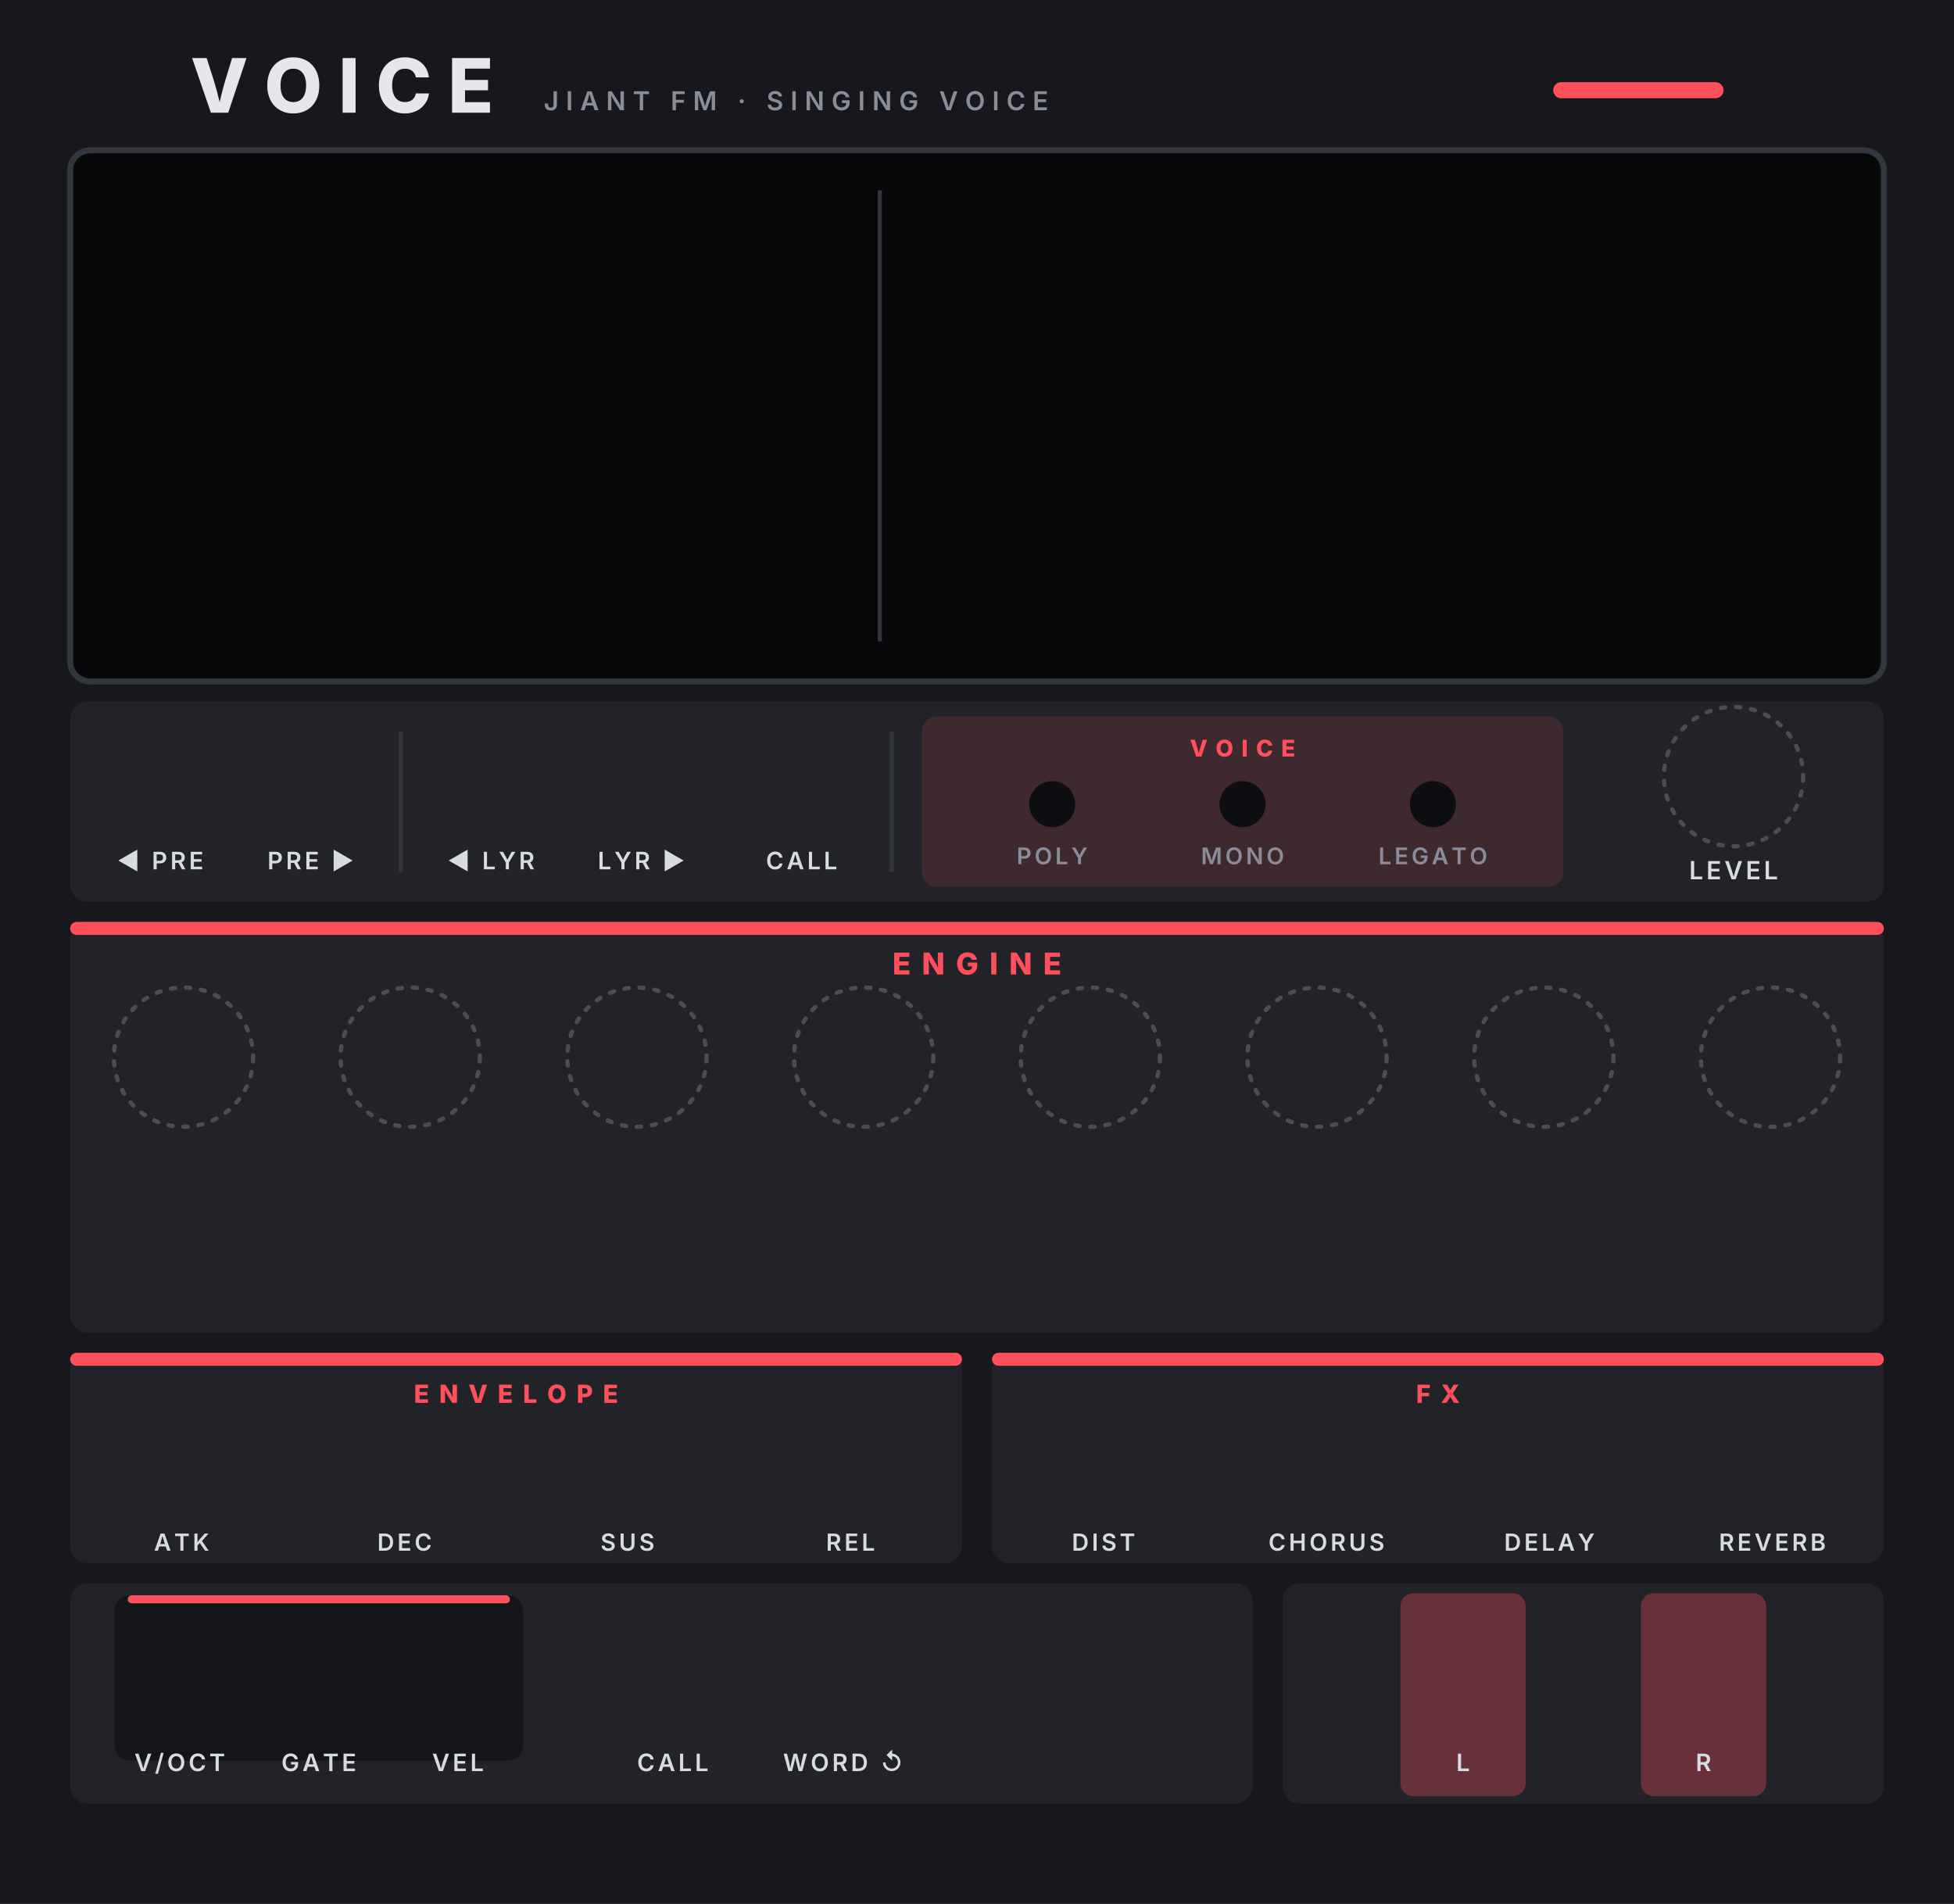
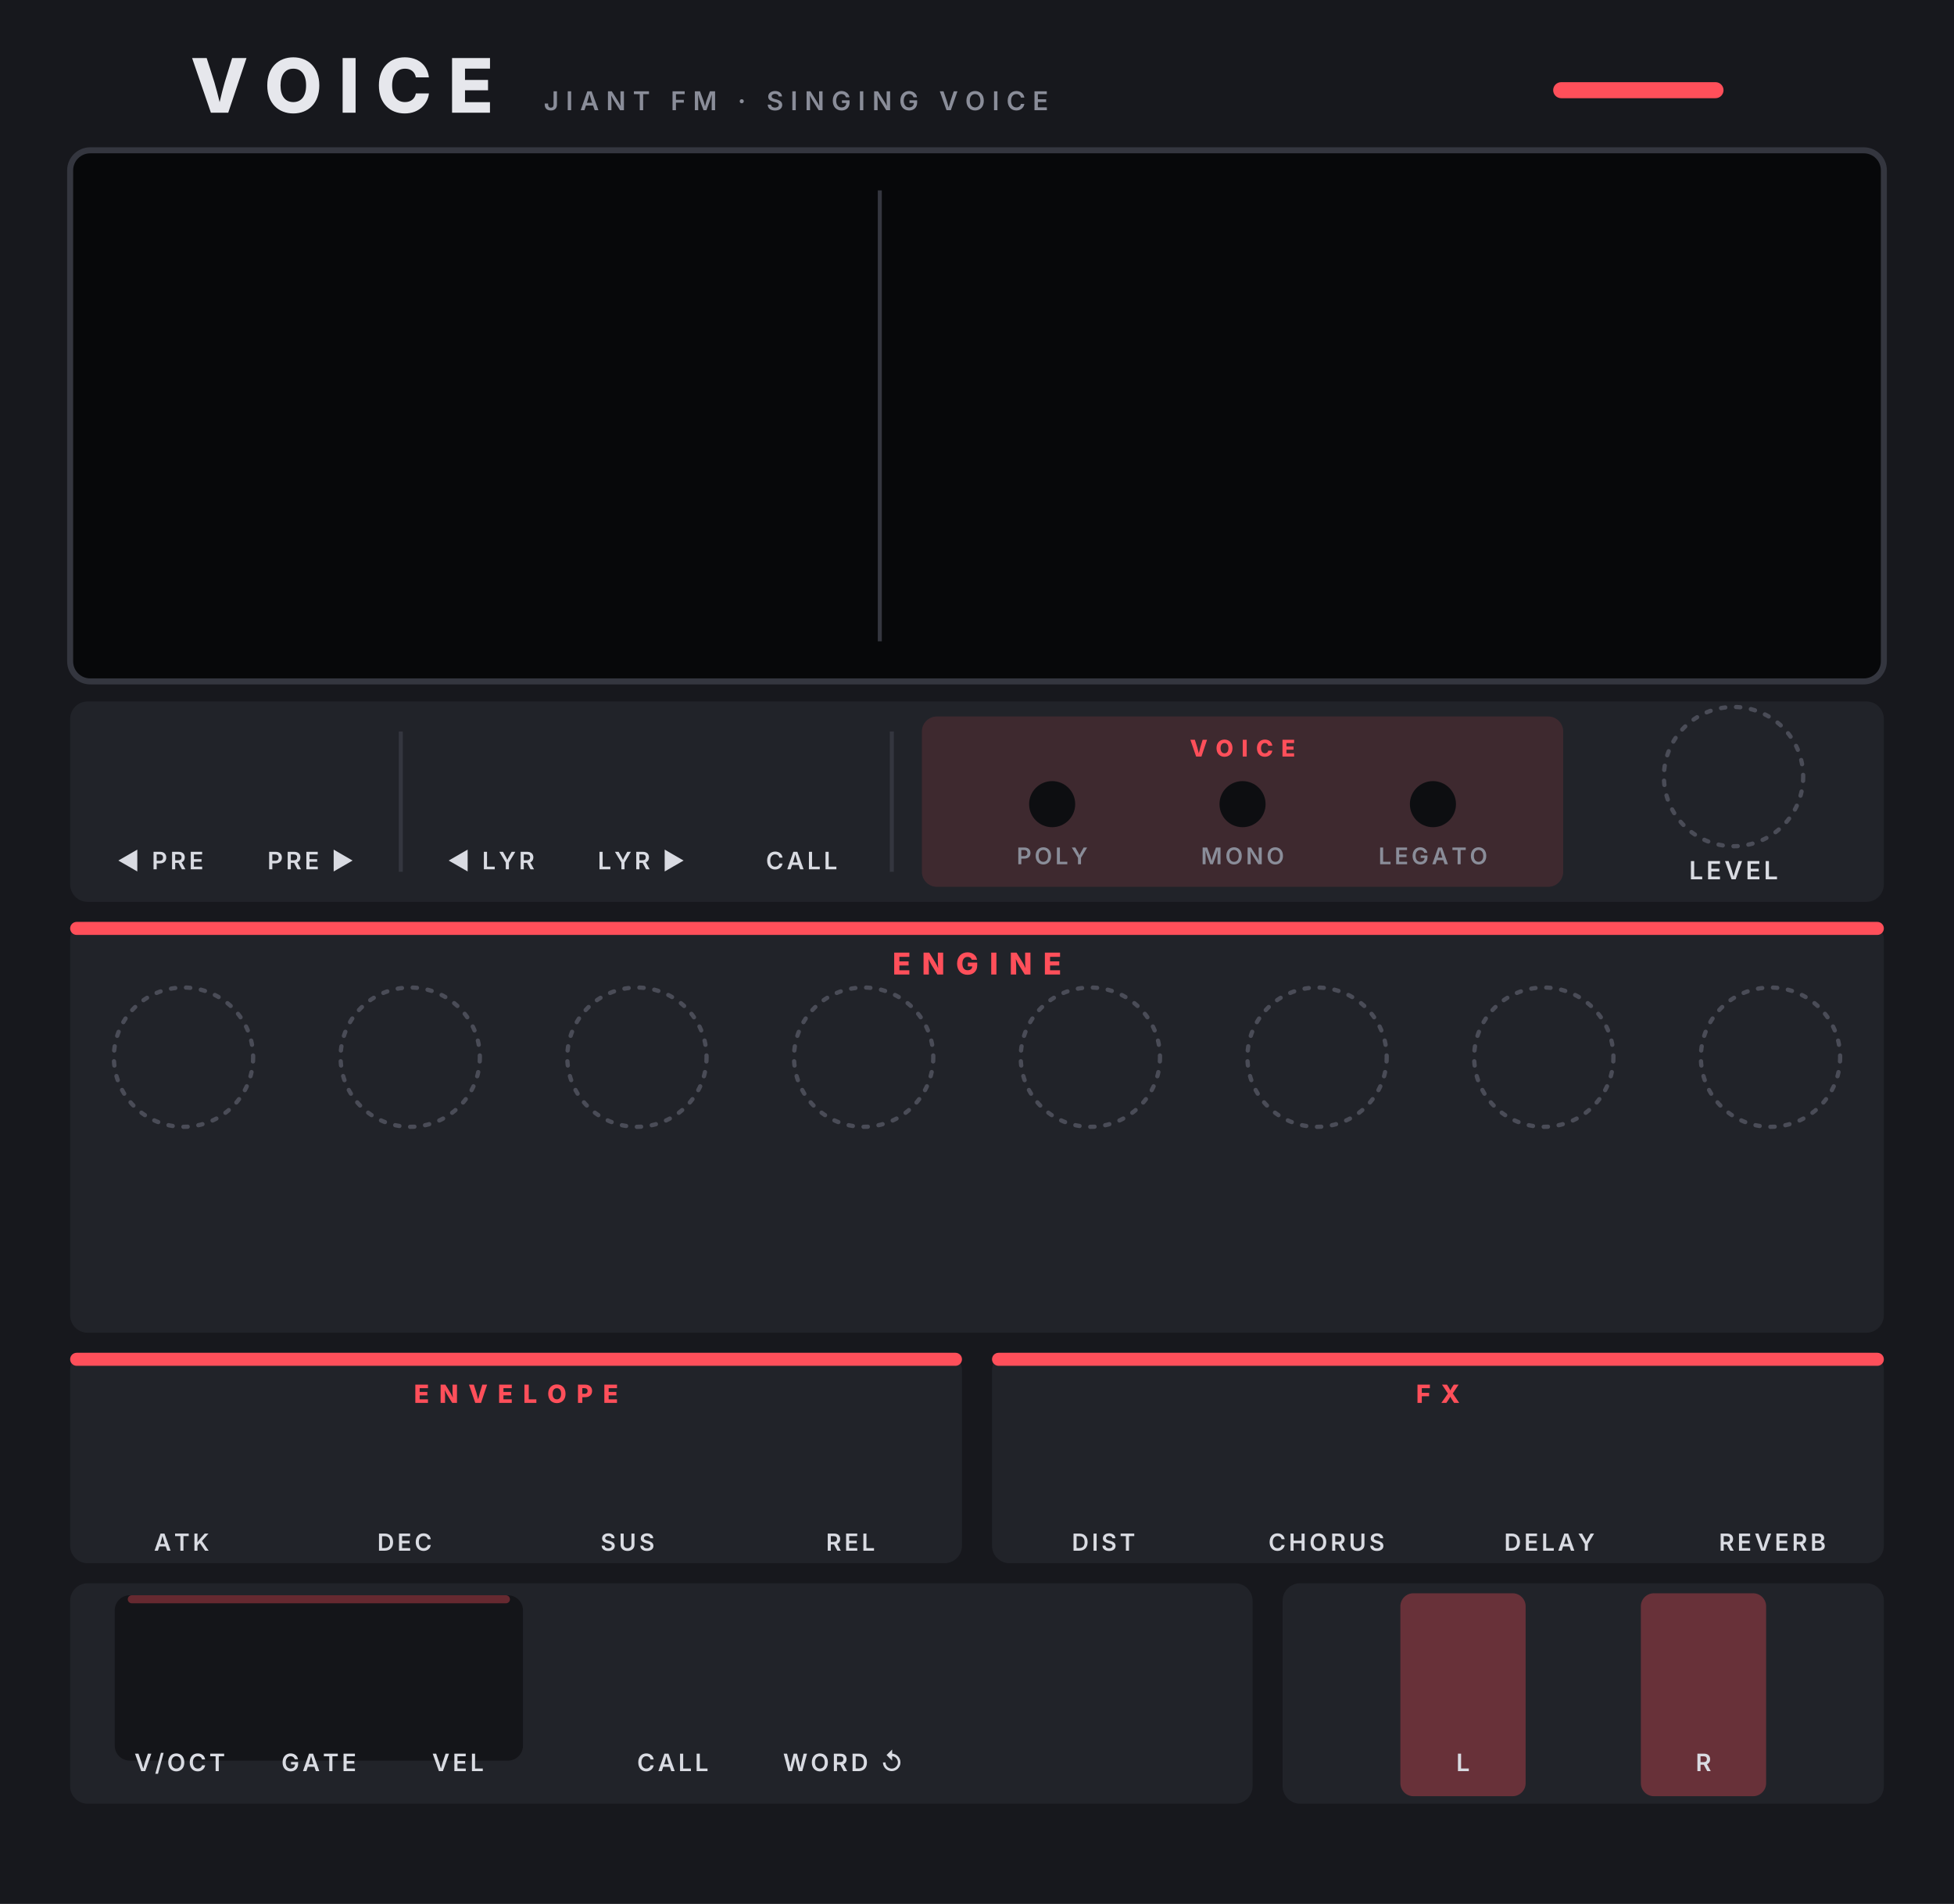
<svg xmlns="http://www.w3.org/2000/svg" width="132.080mm" height="128.693mm" viewBox="0 0 390 380">
  <rect width="390" height="380" fill="#17181d" />
  <path fill="#e6e7ec" d="M42.094 22.5H45.551L49.199 11.587H46.328L44.87 16.355C44.504 17.6 44.174 18.926 43.837 20.383C43.486 18.933 43.142 17.593 42.768 16.355L41.252 11.587H38.344Z M58.544 22.646C61.466 22.646 63.729 20.647 63.729 17.051C63.729 13.447 61.466 11.44 58.544 11.44C55.607 11.44 53.344 13.447 53.344 17.051C53.344 20.632 55.607 22.646 58.544 22.646ZM58.544 20.376C56.954 20.376 55.988 19.204 55.988 17.051C55.988 14.89 56.954 13.711 58.544 13.711C60.126 13.711 61.093 14.883 61.093 17.051C61.093 19.204 60.126 20.376 58.544 20.376Z M70.972 11.587H68.387V22.5H70.972Z M80.786 22.646C83.752 22.646 85.415 20.596 85.613 18.647H82.998C82.815 19.709 82.009 20.376 80.837 20.376C79.27 20.376 78.267 19.241 78.267 17.051C78.267 14.934 79.248 13.711 80.852 13.711C82.024 13.711 82.822 14.377 82.991 15.439H85.605C85.305 12.898 83.379 11.44 80.786 11.44C77.878 11.44 75.622 13.447 75.622 17.051C75.622 20.632 77.834 22.646 80.786 22.646Z M90.226 22.5H97.792V20.391H92.812V18.018H97.404V15.952H92.812V13.696H97.8V11.587H90.226Z" />
  <path fill="#8a8d99" d="M109.946 22.051C110.688 22.051 111.16 21.632 111.16 20.88V18.217H110.487V20.888C110.487 21.287 110.274 21.492 109.946 21.492C109.614 21.492 109.401 21.287 109.401 20.888V20.667H108.723V20.883C108.723 21.632 109.197 22.051 109.946 22.051Z M113.997 18.217H113.319V22.0H113.997Z M115.905 22.0H116.646L116.956 21.063H118.371L118.693 22.0H119.437L118.086 18.217H117.225ZM117.137 20.517 117.296 20.035C117.401 19.697 117.515 19.273 117.649 18.745C117.789 19.268 117.908 19.687 118.02 20.035L118.185 20.517Z M121.342 22.0H122.033V20.121C122.033 19.91 122.01 19.512 121.985 19.045C122.238 19.537 122.381 19.806 122.579 20.124L123.759 22.0H124.529V18.217H123.841V20.202C123.841 20.433 123.856 20.817 123.881 21.182C123.716 20.804 123.551 20.517 123.417 20.301L122.109 18.217H121.342Z M126.52 18.788H127.688V22.0H128.366V18.788H129.532V18.217H126.52Z M134.233 22.0H134.911V20.487H136.486V19.923H134.911V18.788H136.656V18.217H134.233Z M138.69 22.0H139.356V20.091C139.356 19.804 139.34 19.281 139.33 18.852C139.47 19.339 139.622 19.844 139.711 20.091L140.42 22.0H140.996L141.694 20.091C141.783 19.837 141.943 19.316 142.072 18.831C142.065 19.281 142.05 19.809 142.05 20.091V22.0H142.725V18.217H141.702L140.991 20.169C140.917 20.395 140.8 20.863 140.712 21.236C140.625 20.857 140.506 20.393 140.43 20.169L139.711 18.217H138.69Z M148.044 20.611C148.272 20.611 148.453 20.433 148.453 20.205C148.453 19.976 148.272 19.801 148.044 19.801C147.815 19.801 147.638 19.976 147.638 20.205C147.638 20.433 147.815 20.611 148.044 20.611Z M154.693 22.058C155.597 22.058 156.125 21.604 156.125 20.939C156.125 20.279 155.574 19.987 155.013 19.852L154.66 19.761C154.353 19.684 154.015 19.557 154.015 19.24C154.015 18.953 154.274 18.742 154.701 18.742C155.109 18.742 155.384 18.93 155.417 19.253H156.074C156.056 18.621 155.518 18.166 154.711 18.166C153.919 18.166 153.329 18.613 153.329 19.281C153.329 19.814 153.703 20.134 154.335 20.296L154.764 20.408C155.173 20.515 155.447 20.639 155.447 20.934C155.447 21.259 155.135 21.479 154.688 21.479C154.261 21.479 153.924 21.287 153.893 20.888H153.225C153.256 21.634 153.812 22.058 154.693 22.058Z M158.825 18.217H158.147V22.0H158.825Z M160.987 22.0H161.677V20.121C161.677 19.91 161.654 19.512 161.629 19.045C161.883 19.537 162.025 19.806 162.223 20.124L163.404 22.0H164.173V18.217H163.485V20.202C163.485 20.433 163.5 20.817 163.526 21.182C163.361 20.804 163.196 20.517 163.061 20.301L161.754 18.217H160.987Z M167.968 22.051C168.902 22.051 169.572 21.449 169.572 20.477V20.022H168.041V20.555H168.915C168.902 21.099 168.539 21.444 167.97 21.444C167.333 21.444 166.896 20.964 166.896 20.108C166.896 19.25 167.343 18.773 167.955 18.773C168.414 18.773 168.724 19.022 168.846 19.425H169.539C169.422 18.681 168.78 18.166 167.947 18.166C166.957 18.166 166.216 18.895 166.216 20.113C166.216 21.309 166.924 22.051 167.968 22.051Z M172.308 18.217H171.63V22.0H172.308Z M174.47 22.0H175.16V20.121C175.16 19.91 175.137 19.512 175.112 19.045C175.366 19.537 175.508 19.806 175.706 20.124L176.887 22.0H177.656V18.217H176.968V20.202C176.968 20.433 176.983 20.817 177.009 21.182C176.844 20.804 176.679 20.517 176.544 20.301L175.236 18.217H174.47Z M181.45 22.051C182.385 22.051 183.055 21.449 183.055 20.477V20.022H181.524V20.555H182.397C182.385 21.099 182.022 21.444 181.453 21.444C180.816 21.444 180.379 20.964 180.379 20.108C180.379 19.25 180.826 18.773 181.438 18.773C181.897 18.773 182.207 19.022 182.329 19.425H183.022C182.905 18.681 182.263 18.166 181.43 18.166C180.44 18.166 179.698 18.895 179.698 20.113C179.698 21.309 180.407 22.051 181.45 22.051Z M188.917 22.0H189.775L191.101 18.217H190.359L189.709 20.182C189.603 20.52 189.488 20.934 189.351 21.459C189.212 20.939 189.09 20.517 188.983 20.182L188.313 18.217H187.569Z M194.626 22.051C195.616 22.051 196.36 21.332 196.36 20.111C196.36 18.887 195.616 18.166 194.626 18.166C193.633 18.166 192.887 18.887 192.887 20.111C192.887 21.33 193.633 22.051 194.626 22.051ZM194.626 21.444C194.006 21.444 193.567 20.972 193.567 20.111C193.567 19.245 194.006 18.773 194.626 18.773C195.24 18.773 195.677 19.243 195.677 20.111C195.677 20.974 195.24 21.444 194.626 21.444Z M199.08 18.217H198.403V22.0H199.08Z M202.854 22.051C203.748 22.051 204.347 21.464 204.452 20.741H203.766C203.68 21.188 203.314 21.444 202.862 21.444C202.248 21.444 201.803 20.979 201.803 20.111C201.803 19.253 202.245 18.773 202.865 18.773C203.317 18.773 203.682 19.029 203.766 19.476H204.449C204.33 18.648 203.685 18.166 202.854 18.166C201.867 18.166 201.123 18.887 201.123 20.111C201.123 21.33 201.859 22.051 202.854 22.051Z M206.474 22.0H208.942V21.429H207.152V20.372H208.799V19.809H207.152V18.788H208.931V18.217H206.474Z" />
  <rect x="310" y="16.4" width="34" height="3.2" rx="1.6" fill="#ff4f5a" />
  <rect x="14" y="30" width="362" height="106" rx="4" fill="#07080a" stroke="#34363f" stroke-width="1.2" />
  <line x1="175.6" y1="38" x2="175.6" y2="128" stroke="#34363f" stroke-width="0.8" />
  <rect x="14" y="140" width="362" height="40" rx="3.5" fill="#212329" />
  <path fill="#d9dbe2" d="M27.405 173.936V169.572L23.622 171.756Z M30.646 173.5H31.272V172.319H31.943C32.749 172.319 33.182 171.834 33.182 171.163C33.182 170.498 32.756 170.008 31.952 170.008H30.646ZM31.272 171.803V170.533H31.856C32.334 170.533 32.543 170.791 32.543 171.163C32.543 171.536 32.334 171.803 31.861 171.803Z M34.343 173.5H34.968V172.218H35.62L36.307 173.5H37.007L36.25 172.113C36.663 171.948 36.879 171.599 36.879 171.126C36.879 170.46 36.452 170.008 35.648 170.008H34.343ZM34.968 171.7V170.533H35.552C36.028 170.533 36.239 170.753 36.239 171.126C36.239 171.496 36.028 171.7 35.557 171.7Z M38.074 173.5H40.352V172.973H38.7V171.998H40.221V171.477H38.7V170.535H40.343V170.008H38.074Z" />
  <path fill="#d9dbe2" d="M53.723 173.5H54.349V172.319H55.019C55.825 172.319 56.259 171.834 56.259 171.163C56.259 170.498 55.832 170.008 55.029 170.008H53.723ZM54.349 171.803V170.533H54.932C55.411 170.533 55.619 170.791 55.619 171.163C55.619 171.536 55.411 171.803 54.937 171.803Z M57.419 173.5H58.045V172.218H58.696L59.383 173.5H60.084L59.327 172.113C59.739 171.948 59.955 171.599 59.955 171.126C59.955 170.46 59.529 170.008 58.725 170.008H57.419ZM58.045 171.7V170.533H58.629C59.104 170.533 59.315 170.753 59.315 171.126C59.315 171.496 59.104 171.7 58.633 171.7Z M61.15 173.5H63.429V172.973H61.776V171.998H63.297V171.477H61.776V170.535H63.419V170.008H61.15Z M66.597 173.936 70.375 171.756 66.597 169.572Z" />
  <line x1="80" y1="146" x2="80" y2="174" stroke="#34363f" stroke-width="0.8" />
  <path fill="#d9dbe2" d="M93.337 173.936V169.572L89.554 171.756Z M96.579 173.5H98.746V172.973H97.204V170.008H96.579Z M100.947 173.5H101.573V172.148L102.848 170.008H102.121L101.51 171.109C101.418 171.276 101.341 171.426 101.264 171.625C101.186 171.43 101.109 171.28 101.013 171.109L100.389 170.008H99.658L100.947 172.148Z M103.917 173.5H104.543V172.218H105.194L105.881 173.5H106.582L105.825 172.113C106.237 171.948 106.453 171.599 106.453 171.126C106.453 170.46 106.026 170.008 105.222 170.008H103.917ZM104.543 171.7V170.533H105.126C105.602 170.533 105.813 170.753 105.813 171.126C105.813 171.496 105.602 171.7 105.131 171.7Z" />
  <path fill="#d9dbe2" d="M119.655 173.5H121.823V172.973H120.281V170.008H119.655Z M124.024 173.5H124.65V172.148L125.925 170.008H125.198L124.586 171.109C124.495 171.276 124.418 171.426 124.34 171.625C124.263 171.43 124.186 171.28 124.089 171.109L123.466 170.008H122.735L124.024 172.148Z M126.993 173.5H127.619V172.218H128.271L128.957 173.5H129.658L128.901 172.113C129.314 171.948 129.529 171.599 129.529 171.126C129.529 170.46 129.103 170.008 128.299 170.008H126.993ZM127.619 171.7V170.533H128.203C128.679 170.533 128.889 170.753 128.889 171.126C128.889 171.496 128.679 171.7 128.207 171.7Z M132.665 173.936 136.443 171.756 132.665 169.572Z" />
  <path fill="#d9dbe2" d="M154.711 173.547C155.536 173.547 156.089 173.005 156.186 172.338H155.553C155.473 172.75 155.136 172.987 154.718 172.987C154.151 172.987 153.741 172.558 153.741 171.756C153.741 170.964 154.149 170.521 154.721 170.521C155.138 170.521 155.475 170.758 155.553 171.17H156.183C156.073 170.406 155.478 169.961 154.711 169.961C153.8 169.961 153.113 170.627 153.113 171.756C153.113 172.881 153.793 173.547 154.711 173.547Z M157.125 173.5H157.81L158.096 172.635H159.401L159.699 173.5H160.386L159.139 170.008H158.344ZM158.262 172.131 158.41 171.686C158.506 171.374 158.611 170.983 158.736 170.495C158.864 170.978 158.975 171.365 159.078 171.686L159.23 172.131Z M161.452 173.5H163.62V172.973H162.078V170.008H161.452Z M164.766 173.5H166.934V172.973H165.392V170.008H164.766Z" />
  <line x1="178" y1="146" x2="178" y2="174" stroke="#34363f" stroke-width="0.8" />
  <rect x="184" y="143" width="128" height="34" rx="3" fill="#3e292f" />
  <path fill="#ff4f5a" d="M238.738 151.0H239.798L240.917 147.653H240.036L239.589 149.116C239.477 149.497 239.376 149.904 239.272 150.351C239.165 149.906 239.059 149.495 238.944 149.116L238.479 147.653H237.588Z M244.401 151.045C245.297 151.045 245.991 150.432 245.991 149.329C245.991 148.224 245.297 147.608 244.401 147.608C243.5 147.608 242.806 148.224 242.806 149.329C242.806 150.427 243.5 151.045 244.401 151.045ZM244.401 150.349C243.914 150.349 243.617 149.989 243.617 149.329C243.617 148.666 243.914 148.305 244.401 148.305C244.886 148.305 245.183 148.664 245.183 149.329C245.183 149.989 244.886 150.349 244.401 150.349Z M248.831 147.653H248.038V151.0H248.831Z M252.459 151.045C253.369 151.045 253.879 150.416 253.939 149.819H253.138C253.081 150.144 252.834 150.349 252.475 150.349C251.994 150.349 251.687 150 251.687 149.329C251.687 148.68 251.988 148.305 252.479 148.305C252.839 148.305 253.084 148.509 253.135 148.835H253.937C253.845 148.055 253.254 147.608 252.459 147.608C251.568 147.608 250.876 148.224 250.876 149.329C250.876 150.427 251.554 151.045 252.459 151.045Z M255.973 151.0H258.293V150.353H256.766V149.625H258.174V148.992H256.766V148.3H258.295V147.653H255.973Z" />
  <circle cx="210" cy="160.5" r="4.6" fill="#0d0e11" />
  <path fill="#8a8d99" d="M203.244 172.5H203.844V171.368H204.487C205.259 171.368 205.675 170.903 205.675 170.261C205.675 169.623 205.266 169.153 204.496 169.153H203.244ZM203.844 170.874V169.656H204.403C204.862 169.656 205.062 169.904 205.062 170.261C205.062 170.618 204.862 170.874 204.408 170.874Z M208.245 172.545C209.121 172.545 209.779 171.909 209.779 170.829C209.779 169.746 209.121 169.108 208.245 169.108C207.366 169.108 206.706 169.746 206.706 170.829C206.706 171.907 207.366 172.545 208.245 172.545ZM208.245 172.008C207.696 172.008 207.308 171.59 207.308 170.829C207.308 170.063 207.696 169.645 208.245 169.645C208.788 169.645 209.174 170.061 209.174 170.829C209.174 171.593 208.788 172.008 208.245 172.008Z M210.947 172.5H213.025V171.995H211.547V169.153H210.947Z M215.159 172.5H215.758V171.204L216.98 169.153H216.284L215.698 170.209C215.61 170.368 215.536 170.512 215.462 170.703C215.388 170.517 215.314 170.373 215.221 170.209L214.624 169.153H213.923L215.159 171.204Z" />
  <circle cx="248" cy="160.5" r="4.6" fill="#0d0e11" />
  <path fill="#8a8d99" d="M240.034 172.5H240.622V170.811C240.622 170.557 240.609 170.094 240.6 169.715C240.723 170.146 240.858 170.593 240.937 170.811L241.563 172.5H242.073L242.691 170.811C242.77 170.586 242.911 170.126 243.026 169.697C243.019 170.094 243.005 170.562 243.005 170.811V172.5H243.603V169.153H242.698L242.069 170.881C242.004 171.08 241.9 171.494 241.822 171.824C241.745 171.489 241.64 171.078 241.572 170.881L240.937 169.153H240.034Z M246.31 172.545C247.186 172.545 247.844 171.909 247.844 170.829C247.844 169.746 247.186 169.108 246.31 169.108C245.431 169.108 244.771 169.746 244.771 170.829C244.771 171.907 245.431 172.545 246.31 172.545ZM246.31 172.008C245.762 172.008 245.373 171.59 245.373 170.829C245.373 170.063 245.762 169.645 246.31 169.645C246.853 169.645 247.24 170.061 247.24 170.829C247.24 171.593 246.853 172.008 246.31 172.008Z M249.012 172.5H249.623V170.838C249.623 170.651 249.603 170.299 249.58 169.886C249.805 170.321 249.931 170.559 250.106 170.84L251.15 172.5H251.831V169.153H251.222V170.91C251.222 171.114 251.236 171.453 251.258 171.777C251.112 171.442 250.966 171.188 250.847 170.997L249.69 169.153H249.012Z M254.538 172.545C255.414 172.545 256.072 171.909 256.072 170.829C256.072 169.746 255.414 169.108 254.538 169.108C253.659 169.108 252.999 169.746 252.999 170.829C252.999 171.907 253.659 172.545 254.538 172.545ZM254.538 172.008C253.99 172.008 253.601 171.59 253.601 170.829C253.601 170.063 253.99 169.645 254.538 169.645C255.081 169.645 255.468 170.061 255.468 170.829C255.468 171.593 255.081 172.008 254.538 172.008Z" />
  <circle cx="286" cy="160.5" r="4.6" fill="#0d0e11" />
  <path fill="#8a8d99" d="M275.462 172.5H277.539V171.995H276.061V169.153H275.462Z M278.663 172.5H280.846V171.995H279.262V171.06H280.72V170.562H279.262V169.659H280.837V169.153H278.663Z M283.492 172.545C284.319 172.545 284.912 172.013 284.912 171.152V170.75H283.557V171.222H284.33C284.319 171.703 283.997 172.008 283.494 172.008C282.931 172.008 282.544 171.584 282.544 170.827C282.544 170.067 282.94 169.645 283.481 169.645C283.887 169.645 284.161 169.865 284.269 170.222H284.882C284.779 169.564 284.211 169.108 283.474 169.108C282.598 169.108 281.942 169.753 281.942 170.831C281.942 171.889 282.569 172.545 283.492 172.545Z M285.869 172.5H286.525L286.799 171.671H288.05L288.335 172.5H288.993L287.798 169.153H287.037ZM286.958 171.188 287.1 170.762C287.192 170.463 287.293 170.088 287.412 169.621C287.535 170.083 287.641 170.454 287.74 170.762L287.886 171.188Z M289.89 169.659H290.923V172.5H291.522V169.659H292.553V169.153H289.89Z M295.11 172.545C295.986 172.545 296.644 171.909 296.644 170.829C296.644 169.746 295.986 169.108 295.11 169.108C294.232 169.108 293.571 169.746 293.571 170.829C293.571 171.907 294.232 172.545 295.11 172.545ZM295.11 172.008C294.562 172.008 294.173 171.59 294.173 170.829C294.173 170.063 294.562 169.645 295.11 169.645C295.653 169.645 296.04 170.061 296.04 170.829C296.04 171.593 295.653 172.008 295.11 172.008Z" />
  <circle cx="346" cy="155" r="13.9" fill="none" stroke="#4a4c57" stroke-width="0.85" stroke-dasharray="0.85 2.15" stroke-linecap="round" />
  <path fill="#d9dbe2" d="M337.493 175.5H339.751V174.951H338.145V171.862H337.493Z M340.92 175.5H343.293V174.951H341.572V173.935H343.156V173.393H341.572V172.412H343.283V171.862H340.92Z M345.6 175.5H346.425L347.699 171.862H346.986L346.361 173.752C346.259 174.077 346.149 174.475 346.017 174.98C345.883 174.479 345.766 174.074 345.663 173.752L345.019 171.862H344.303Z M348.785 175.5H351.158V174.951H349.437V173.935H351.021V173.393H349.437V172.412H351.148V171.862H348.785Z M352.412 175.5H354.671V174.951H353.064V171.862H352.412Z" />
  <rect x="14" y="184" width="362" height="82" rx="3.5" fill="#212329" />
  <rect x="14" y="184" width="362" height="2.6" rx="1.3" fill="#ff4f5a" />
  <path fill="#ff4f5a" d="M178.473 194.5H181.499V193.656H179.507V192.707H181.344V191.881H179.507V190.979H181.502V190.135H178.473Z M184.332 194.5H185.392V192.692C185.392 192.417 185.363 191.942 185.328 191.424C185.571 191.945 185.732 192.273 185.99 192.692L187.106 194.5H188.246V190.135H187.185V191.992C187.185 192.297 187.218 192.798 187.247 193.234C187.062 192.76 186.881 192.429 186.687 192.106L185.469 190.135H184.332Z M193.121 194.559C194.24 194.559 195.043 193.861 195.043 192.695V192.121H193.171V192.88H194.044C194.032 193.354 193.707 193.65 193.129 193.65C192.47 193.65 192.084 193.161 192.084 192.312C192.084 191.468 192.491 190.984 193.127 190.984C193.557 190.984 193.85 191.198 193.95 191.559H194.996C194.887 190.688 194.111 190.076 193.109 190.076C191.946 190.076 191.026 190.899 191.026 192.326C191.026 193.706 191.873 194.559 193.121 194.559Z M198.874 190.135H197.84V194.5H198.874Z M201.754 194.5H202.815V192.692C202.815 192.417 202.785 191.942 202.75 191.424C202.993 191.945 203.154 192.273 203.412 192.692L204.529 194.5H205.668V190.135H204.608V191.992C204.608 192.297 204.64 192.798 204.669 193.234C204.485 192.76 204.303 192.429 204.11 192.106L202.891 190.135H201.754Z M208.548 194.5H211.574V193.656H209.582V192.707H211.419V191.881H209.582V190.979H211.577V190.135H208.548Z" />
  <circle cx="36.625" cy="211" r="13.9" fill="none" stroke="#4a4c57" stroke-width="0.85" stroke-dasharray="0.85 2.15" stroke-linecap="round" />
  <circle cx="81.875" cy="211" r="13.9" fill="none" stroke="#4a4c57" stroke-width="0.85" stroke-dasharray="0.85 2.15" stroke-linecap="round" />
  <circle cx="127.125" cy="211" r="13.9" fill="none" stroke="#4a4c57" stroke-width="0.85" stroke-dasharray="0.85 2.15" stroke-linecap="round" />
  <circle cx="172.375" cy="211" r="13.9" fill="none" stroke="#4a4c57" stroke-width="0.85" stroke-dasharray="0.85 2.15" stroke-linecap="round" />
  <circle cx="217.625" cy="211" r="13.9" fill="none" stroke="#4a4c57" stroke-width="0.85" stroke-dasharray="0.85 2.15" stroke-linecap="round" />
  <circle cx="262.875" cy="211" r="13.9" fill="none" stroke="#4a4c57" stroke-width="0.85" stroke-dasharray="0.85 2.15" stroke-linecap="round" />
  <circle cx="308.125" cy="211" r="13.9" fill="none" stroke="#4a4c57" stroke-width="0.85" stroke-dasharray="0.85 2.15" stroke-linecap="round" />
  <circle cx="353.375" cy="211" r="13.9" fill="none" stroke="#4a4c57" stroke-width="0.85" stroke-dasharray="0.85 2.15" stroke-linecap="round" />
  <rect x="14" y="270" width="178" height="42" rx="3.5" fill="#212329" />
  <rect x="14" y="270" width="178" height="2.6" rx="1.3" fill="#ff4f5a" />
  <path fill="#ff4f5a" d="M82.896 280.0H85.418V279.297H83.758V278.506H85.288V277.817H83.758V277.065H85.42V276.362H82.896Z M87.945 280.0H88.829V278.494C88.829 278.264 88.804 277.869 88.775 277.437C88.978 277.871 89.112 278.145 89.327 278.494L90.257 280.0H91.207V276.362H90.323V277.91C90.323 278.164 90.35 278.582 90.374 278.945C90.22 278.55 90.069 278.274 89.908 278.005L88.892 276.362H87.945Z M94.855 280.0H96.007L97.223 276.362H96.266L95.78 277.952C95.658 278.367 95.548 278.809 95.436 279.294C95.319 278.811 95.204 278.364 95.079 277.952L94.574 276.362H93.605Z M99.621 280.0H102.143V279.297H100.483V278.506H102.013V277.817H100.483V277.065H102.145V276.362H99.621Z M104.67 280.0H107.053V279.297H105.532V276.362H104.67Z M111.148 280.049C112.122 280.049 112.876 279.382 112.876 278.184C112.876 276.982 112.122 276.313 111.148 276.313C110.169 276.313 109.414 276.982 109.414 278.184C109.414 279.377 110.169 280.049 111.148 280.049ZM111.148 279.292C110.618 279.292 110.296 278.901 110.296 278.184C110.296 277.463 110.618 277.07 111.148 277.07C111.675 277.07 111.997 277.461 111.997 278.184C111.997 278.901 111.675 279.292 111.148 279.292Z M115.362 280.0H116.224V278.865H116.827C117.662 278.865 118.177 278.369 118.177 277.62C118.177 276.875 117.672 276.362 116.851 276.362H115.362ZM116.224 278.184V277.061H116.668C117.073 277.061 117.283 277.278 117.283 277.62C117.283 277.957 117.073 278.184 116.671 278.184Z M120.621 280.0H123.143V279.297H121.483V278.506H123.014V277.817H121.483V277.065H123.146V276.362H120.621Z" />
  <rect x="198" y="270" width="178" height="42" rx="3.5" fill="#212329" />
  <rect x="198" y="270" width="178" height="2.6" rx="1.3" fill="#ff4f5a" />
  <path fill="#ff4f5a" d="M282.917 280.0H283.778V278.677H285.231V277.988H283.778V277.065H285.39V276.362H282.917Z M287.68 280.0H288.679L289.15 279.304C289.318 279.053 289.379 278.916 289.462 278.757C289.545 278.916 289.609 279.053 289.77 279.304L290.224 280.0H291.247L289.963 278.115L291.123 276.362H290.151L289.797 276.907C289.646 277.146 289.56 277.341 289.475 277.527C289.389 277.341 289.306 277.146 289.155 276.907L288.808 276.362H287.81L288.989 278.14Z" />
  <path fill="#d9dbe2" d="M30.851 309.5H31.521L31.801 308.653H33.08L33.371 309.5H34.044L32.823 306.081H32.045ZM31.964 308.16 32.109 307.724C32.203 307.419 32.306 307.035 32.428 306.558C32.554 307.031 32.662 307.409 32.763 307.724L32.912 308.16Z M34.946 306.597H36.002V309.5H36.615V306.597H37.668V306.081H34.946Z M38.803 309.5H39.416V308.474L39.882 307.967L40.919 309.5H41.642L40.306 307.561L41.619 306.081H40.857L39.96 307.104C39.735 307.366 39.567 307.581 39.407 307.827L39.416 307.095V306.081H38.803Z" />
  <path fill="#d9dbe2" d="M76.799 309.5C77.841 309.5 78.454 308.855 78.454 307.786C78.454 306.723 77.841 306.081 76.822 306.081H75.643V309.5ZM76.256 308.97V306.611H76.786C77.486 306.611 77.85 307.003 77.85 307.786C77.85 308.575 77.486 308.97 76.77 308.97Z M79.637 309.5H81.868V308.984H80.25V308.029H81.739V307.519H80.25V306.597H81.858V306.081H79.637Z M84.54 309.546C85.348 309.546 85.889 309.016 85.983 308.362H85.364C85.286 308.766 84.955 308.997 84.547 308.997C83.991 308.997 83.59 308.577 83.59 307.793C83.59 307.017 83.989 306.583 84.549 306.583C84.958 306.583 85.288 306.815 85.364 307.219H85.981C85.873 306.471 85.29 306.035 84.54 306.035C83.647 306.035 82.975 306.686 82.975 307.793C82.975 308.894 83.64 309.546 84.54 309.546Z" />
  <path fill="#d9dbe2" d="M121.408 309.553C122.225 309.553 122.703 309.142 122.703 308.541C122.703 307.944 122.205 307.68 121.698 307.558L121.379 307.476C121.101 307.407 120.796 307.292 120.796 307.005C120.796 306.746 121.03 306.556 121.415 306.556C121.785 306.556 122.033 306.725 122.062 307.017H122.657C122.641 306.445 122.154 306.035 121.424 306.035C120.708 306.035 120.176 306.439 120.176 307.042C120.176 307.524 120.513 307.813 121.085 307.96L121.473 308.061C121.842 308.157 122.09 308.27 122.09 308.536C122.09 308.83 121.808 309.03 121.404 309.03C121.018 309.03 120.713 308.855 120.686 308.495H120.082C120.109 309.17 120.612 309.553 121.408 309.553Z M125.251 309.55C126.084 309.55 126.637 309.046 126.637 308.314V306.081H126.025V308.263C126.025 308.692 125.724 309.002 125.251 309.002C124.778 309.002 124.478 308.692 124.478 308.263V306.081H123.865V308.314C123.865 309.046 124.414 309.55 125.251 309.55Z M129.124 309.553C129.941 309.553 130.418 309.142 130.418 308.541C130.418 307.944 129.92 307.68 129.413 307.558L129.094 307.476C128.816 307.407 128.511 307.292 128.511 307.005C128.511 306.746 128.745 306.556 129.131 306.556C129.5 306.556 129.748 306.725 129.778 307.017H130.372C130.356 306.445 129.87 306.035 129.14 306.035C128.424 306.035 127.891 306.439 127.891 307.042C127.891 307.524 128.229 307.813 128.8 307.96L129.188 308.061C129.557 308.157 129.805 308.27 129.805 308.536C129.805 308.83 129.523 309.03 129.119 309.03C128.734 309.03 128.428 308.855 128.401 308.495H127.797C127.825 309.17 128.327 309.553 129.124 309.553Z" />
  <path fill="#d9dbe2" d="M165.21 309.5H165.822V308.245H166.46L167.133 309.5H167.819L167.078 308.141C167.482 307.981 167.693 307.639 167.693 307.175C167.693 306.523 167.275 306.081 166.488 306.081H165.21ZM165.822 307.738V306.595H166.394C166.86 306.595 167.066 306.81 167.066 307.175C167.066 307.538 166.86 307.738 166.398 307.738Z M168.876 309.5H171.106V308.984H169.488V308.029H170.978V307.519H169.488V306.597H171.097V306.081H168.876Z M172.321 309.5H174.444V308.984H172.934V306.081H172.321Z" />
  <path fill="#d9dbe2" d="M215.423 309.5C216.465 309.5 217.078 308.855 217.078 307.786C217.078 306.723 216.465 306.081 215.446 306.081H214.267V309.5ZM214.879 308.97V306.611H215.41C216.11 306.611 216.474 307.003 216.474 307.786C216.474 308.575 216.11 308.97 215.394 308.97Z M218.874 306.081H218.261V309.5H218.874Z M221.362 309.553C222.179 309.553 222.657 309.142 222.657 308.541C222.657 307.944 222.159 307.68 221.652 307.558L221.333 307.476C221.055 307.407 220.75 307.292 220.75 307.005C220.75 306.746 220.984 306.556 221.369 306.556C221.739 306.556 221.987 306.725 222.016 307.017H222.611C222.595 306.445 222.108 306.035 221.378 306.035C220.662 306.035 220.13 306.439 220.13 307.042C220.13 307.524 220.467 307.813 221.039 307.96L221.427 308.061C221.796 308.157 222.044 308.27 222.044 308.536C222.044 308.83 221.762 309.03 221.358 309.03C220.972 309.03 220.667 308.855 220.64 308.495H220.036C220.063 309.17 220.566 309.553 221.362 309.553Z M223.665 306.597H224.721V309.5H225.334V306.597H226.387V306.081H223.665Z" />
  <path fill="#d9dbe2" d="M254.971 309.546C255.779 309.546 256.32 309.016 256.415 308.362H255.795C255.717 308.766 255.386 308.997 254.978 308.997C254.423 308.997 254.021 308.577 254.021 307.793C254.021 307.017 254.42 306.583 254.98 306.583C255.389 306.583 255.719 306.815 255.795 307.219H256.412C256.304 306.471 255.722 306.035 254.971 306.035C254.078 306.035 253.406 306.686 253.406 307.793C253.406 308.894 254.071 309.546 254.971 309.546Z M257.577 309.5H258.19V308.011H259.78V309.5H260.393V306.081H259.78V307.494H258.19V306.081H257.577Z M263.145 309.546C264.04 309.546 264.713 308.896 264.713 307.793C264.713 306.686 264.04 306.035 263.145 306.035C262.248 306.035 261.573 306.686 261.573 307.793C261.573 308.894 262.248 309.546 263.145 309.546ZM263.145 308.997C262.585 308.997 262.188 308.571 262.188 307.793C262.188 307.01 262.585 306.583 263.145 306.583C263.701 306.583 264.095 307.008 264.095 307.793C264.095 308.573 263.701 308.997 263.145 308.997Z M265.893 309.5H266.506V308.245H267.144L267.817 309.5H268.503L267.761 308.141C268.165 307.981 268.376 307.639 268.376 307.175C268.376 306.523 267.959 306.081 267.172 306.081H265.893ZM266.506 307.738V306.595H267.078C267.543 306.595 267.75 306.81 267.75 307.175C267.75 307.538 267.543 307.738 267.082 307.738Z M270.946 309.55C271.779 309.55 272.332 309.046 272.332 308.314V306.081H271.719V308.263C271.719 308.692 271.418 309.002 270.946 309.002C270.473 309.002 270.172 308.692 270.172 308.263V306.081H269.559V308.314C269.559 309.046 270.108 309.55 270.946 309.55Z M274.818 309.553C275.635 309.553 276.112 309.142 276.112 308.541C276.112 307.944 275.614 307.68 275.107 307.558L274.788 307.476C274.511 307.407 274.205 307.292 274.205 307.005C274.205 306.746 274.439 306.556 274.825 306.556C275.194 306.556 275.442 306.725 275.472 307.017H276.067C276.05 306.445 275.564 306.035 274.834 306.035C274.118 306.035 273.586 306.439 273.586 307.042C273.586 307.524 273.923 307.813 274.495 307.96L274.882 308.061C275.252 308.157 275.5 308.27 275.5 308.536C275.5 308.83 275.217 309.03 274.814 309.03C274.428 309.03 274.123 308.855 274.095 308.495H273.492C273.519 309.17 274.022 309.553 274.818 309.553Z" />
  <path fill="#d9dbe2" d="M301.716 309.5C302.758 309.5 303.371 308.855 303.371 307.786C303.371 306.723 302.758 306.081 301.739 306.081H300.559V309.5ZM301.172 308.97V306.611H301.702C302.402 306.611 302.767 307.003 302.767 307.786C302.767 308.575 302.402 308.97 301.686 308.97Z M304.554 309.5H306.784V308.984H305.166V308.029H306.656V307.519H305.166V306.597H306.775V306.081H304.554Z M307.999 309.5H310.122V308.984H308.612V306.081H307.999Z M311.027 309.5H311.697L311.977 308.653H313.256L313.547 309.5H314.22L312.999 306.081H312.221ZM312.14 308.16 312.285 307.724C312.379 307.419 312.482 307.035 312.604 306.558C312.73 307.031 312.838 307.409 312.939 307.724L313.088 308.16Z M316.309 309.5H316.922V308.176L318.17 306.081H317.459L316.86 307.159C316.77 307.322 316.694 307.469 316.619 307.664C316.543 307.474 316.467 307.327 316.373 307.159L315.763 306.081H315.047L316.309 308.176Z" />
  <path fill="#d9dbe2" d="M343.424 309.5H344.036V308.245H344.674L345.347 309.5H346.033L345.292 308.141C345.696 307.981 345.907 307.639 345.907 307.175C345.907 306.523 345.489 306.081 344.702 306.081H343.424ZM344.036 307.738V306.595H344.608C345.074 306.595 345.28 306.81 345.28 307.175C345.28 307.538 345.074 307.738 344.613 307.738Z M347.09 309.5H349.32V308.984H347.702V308.029H349.192V307.519H347.702V306.597H349.311V306.081H347.09Z M351.525 309.5H352.3L353.498 306.081H352.828L352.241 307.857C352.144 308.162 352.041 308.536 351.917 309.011C351.791 308.541 351.681 308.16 351.584 307.857L350.978 306.081H350.306Z M354.555 309.5H356.786V308.984H355.168V308.029H356.657V307.519H355.168V306.597H356.776V306.081H354.555Z M358.001 309.5H358.613V308.245H359.251L359.924 309.5H360.61L359.869 308.141C360.273 307.981 360.484 307.639 360.484 307.175C360.484 306.523 360.066 306.081 359.279 306.081H358.001ZM358.613 307.738V306.595H359.185C359.651 306.595 359.857 306.81 359.857 307.175C359.857 307.538 359.651 307.738 359.189 307.738Z M361.667 309.5H363.046C363.828 309.5 364.212 309.101 364.212 308.568C364.212 308.052 363.844 307.749 363.482 307.731V307.696C363.815 307.618 364.079 307.384 364.079 306.969C364.079 306.462 363.714 306.081 362.975 306.081H361.667ZM362.279 308.988V307.981H362.97C363.351 307.981 363.59 308.217 363.59 308.522C363.59 308.793 363.402 308.988 362.949 308.988ZM362.279 307.538V306.59H362.91C363.278 306.59 363.466 306.783 363.466 307.047C363.466 307.35 363.22 307.538 362.897 307.538Z" />
  <rect x="14" y="316" width="236" height="44" rx="3.5" fill="#212329" />
  <rect x="22.9" y="318.4" width="81.48" height="33" rx="3" fill="#141519" />
-   <rect x="25.5" y="318.4" width="76.28" height="1.6" rx="0.8" fill="#ff4f5a" />
+   <rect x="25.5" y="318.4" width="76.28" height="1.6" rx="0.8" fill="#662930" />
  <path fill="#d9dbe2" d="M28.189 353.5H28.981L30.205 350.008H29.52L28.92 351.822C28.822 352.134 28.716 352.516 28.59 353.001C28.461 352.52 28.348 352.131 28.25 351.822L27.631 350.008H26.944Z M32.659 349.844H32.124L30.999 354.025H31.534Z M35.185 353.547C36.099 353.547 36.786 352.884 36.786 351.756C36.786 350.627 36.099 349.961 35.185 349.961C34.269 349.961 33.58 350.627 33.58 351.756C33.58 352.881 34.269 353.547 35.185 353.547ZM35.185 352.987C34.613 352.987 34.208 352.551 34.208 351.756C34.208 350.957 34.613 350.521 35.185 350.521C35.752 350.521 36.155 350.955 36.155 351.756C36.155 352.553 35.752 352.987 35.185 352.987Z M39.467 353.547C40.292 353.547 40.845 353.005 40.941 352.337H40.309C40.229 352.75 39.891 352.987 39.474 352.987C38.907 352.987 38.497 352.558 38.497 351.756C38.497 350.964 38.905 350.521 39.476 350.521C39.894 350.521 40.231 350.758 40.309 351.17H40.939C40.829 350.406 40.234 349.961 39.467 349.961C38.555 349.961 37.869 350.627 37.869 351.756C37.869 352.881 38.548 353.547 39.467 353.547Z M41.959 350.535H43.037V353.5H43.662V350.535H44.738V350.008H41.959Z" />
  <path fill="#d9dbe2" d="M58.017 353.547C58.88 353.547 59.499 352.991 59.499 352.094V351.674H58.085V352.166H58.892C58.88 352.668 58.545 352.987 58.02 352.987C57.431 352.987 57.028 352.544 57.028 351.754C57.028 350.962 57.441 350.521 58.006 350.521C58.43 350.521 58.716 350.751 58.828 351.123H59.468C59.36 350.437 58.767 349.961 57.999 349.961C57.085 349.961 56.4 350.634 56.4 351.759C56.4 352.863 57.054 353.547 58.017 353.547Z M60.471 353.5H61.156L61.442 352.635H62.747L63.045 353.5H63.731L62.485 350.008H61.69ZM61.608 352.131 61.756 351.686C61.852 351.374 61.957 350.983 62.081 350.495C62.21 350.978 62.32 351.365 62.424 351.686L62.576 352.131Z M64.641 350.535H65.719V353.5H66.345V350.535H67.42V350.008H64.641Z M68.567 353.5H70.845V352.973H69.192V351.998H70.713V351.477H69.192V350.535H70.835V350.008H68.567Z" />
  <path fill="#d9dbe2" d="M87.605 353.5H88.398L89.621 350.008H88.937L88.337 351.822C88.238 352.134 88.133 352.516 88.006 353.001C87.877 352.52 87.765 352.131 87.666 351.822L87.048 350.008H86.361Z M90.688 353.5H92.966V352.973H91.313V351.998H92.834V351.477H91.313V350.535H92.956V350.008H90.688Z M94.194 353.5H96.362V352.973H94.82V350.008H94.194Z" />
  <path fill="#d9dbe2" d="M128.991 353.547C129.816 353.547 130.369 353.005 130.466 352.337H129.833C129.753 352.75 129.416 352.987 128.998 352.987C128.431 352.987 128.021 352.558 128.021 351.756C128.021 350.964 128.429 350.521 129.001 350.521C129.418 350.521 129.755 350.758 129.833 351.17H130.463C130.353 350.406 129.758 349.961 128.991 349.961C128.08 349.961 127.393 350.627 127.393 351.756C127.393 352.881 128.073 353.547 128.991 353.547Z M131.405 353.5H132.09L132.376 352.635H133.681L133.979 353.5H134.666L133.419 350.008H132.624ZM132.542 352.131 132.69 351.686C132.786 351.374 132.891 350.983 133.016 350.495C133.144 350.978 133.255 351.365 133.358 351.686L133.51 352.131Z M135.732 353.5H137.9V352.973H136.358V350.008H135.732Z M139.046 353.5H141.214V352.973H139.672V350.008H139.046Z" />
  <path fill="#d9dbe2" d="M157.353 353.5H158.071L158.579 351.571C158.647 351.311 158.692 351.039 158.739 350.751C158.79 351.051 158.839 351.327 158.903 351.571L159.411 353.5H160.128L161.073 350.008H160.398L159.946 351.866C159.873 352.18 159.81 352.537 159.751 352.879C159.688 352.537 159.622 352.18 159.545 351.866L159.074 350.008H158.41L157.937 351.866C157.857 352.183 157.794 352.544 157.731 352.891C157.672 352.544 157.611 352.183 157.539 351.866L157.084 350.008H156.411Z M163.637 353.547C164.551 353.547 165.238 352.884 165.238 351.756C165.238 350.627 164.551 349.961 163.637 349.961C162.721 349.961 162.032 350.627 162.032 351.756C162.032 352.881 162.721 353.547 163.637 353.547ZM163.637 352.987C163.065 352.987 162.66 352.551 162.66 351.756C162.66 350.957 163.065 350.521 163.637 350.521C164.204 350.521 164.607 350.955 164.607 351.756C164.607 352.553 164.204 352.987 163.637 352.987Z M166.431 353.5H167.057V352.218H167.708L168.395 353.5H169.096L168.339 352.113C168.751 351.948 168.967 351.599 168.967 351.126C168.967 350.46 168.54 350.008 167.736 350.008H166.431ZM167.057 351.7V350.533H167.64C168.116 350.533 168.327 350.753 168.327 351.126C168.327 351.496 168.116 351.7 167.645 351.7Z M171.343 353.5C172.407 353.5 173.033 352.841 173.033 351.749C173.033 350.664 172.407 350.008 171.367 350.008H170.162V353.5ZM170.788 352.959V350.549H171.329C172.044 350.549 172.417 350.95 172.417 351.749C172.417 352.555 172.044 352.959 171.313 352.959Z M178.065 351.395V350.516C178.712 350.561 179.218 351.098 179.218 351.756C179.218 352.443 178.665 352.996 177.978 352.996C177.289 352.996 176.734 352.438 176.736 351.756H176.23C176.23 352.72 177.015 353.5 177.978 353.5C178.944 353.5 179.722 352.72 179.722 351.756C179.722 350.819 178.991 350.057 178.065 350.01V349.185L176.947 350.291Z" />
  <rect x="256" y="316" width="120" height="44" rx="3.5" fill="#212329" />
  <rect x="279.5" y="318" width="25" height="40.5" rx="2.6" fill="#683139" />
  <path fill="#d9dbe2" d="M290.995 353.5H293.163V352.973H291.62V350.008H290.995Z" />
  <rect x="327.5" y="318" width="25" height="40.5" rx="2.6" fill="#683139" />
  <path fill="#d9dbe2" d="M338.786 353.5H339.412V352.218H340.063L340.75 353.5H341.451L340.694 352.113C341.106 351.948 341.322 351.599 341.322 351.126C341.322 350.46 340.895 350.008 340.091 350.008H338.786ZM339.412 351.7V350.533H339.995C340.471 350.533 340.682 350.753 340.682 351.126C340.682 351.496 340.471 351.7 340.0 351.7Z" />
</svg>
